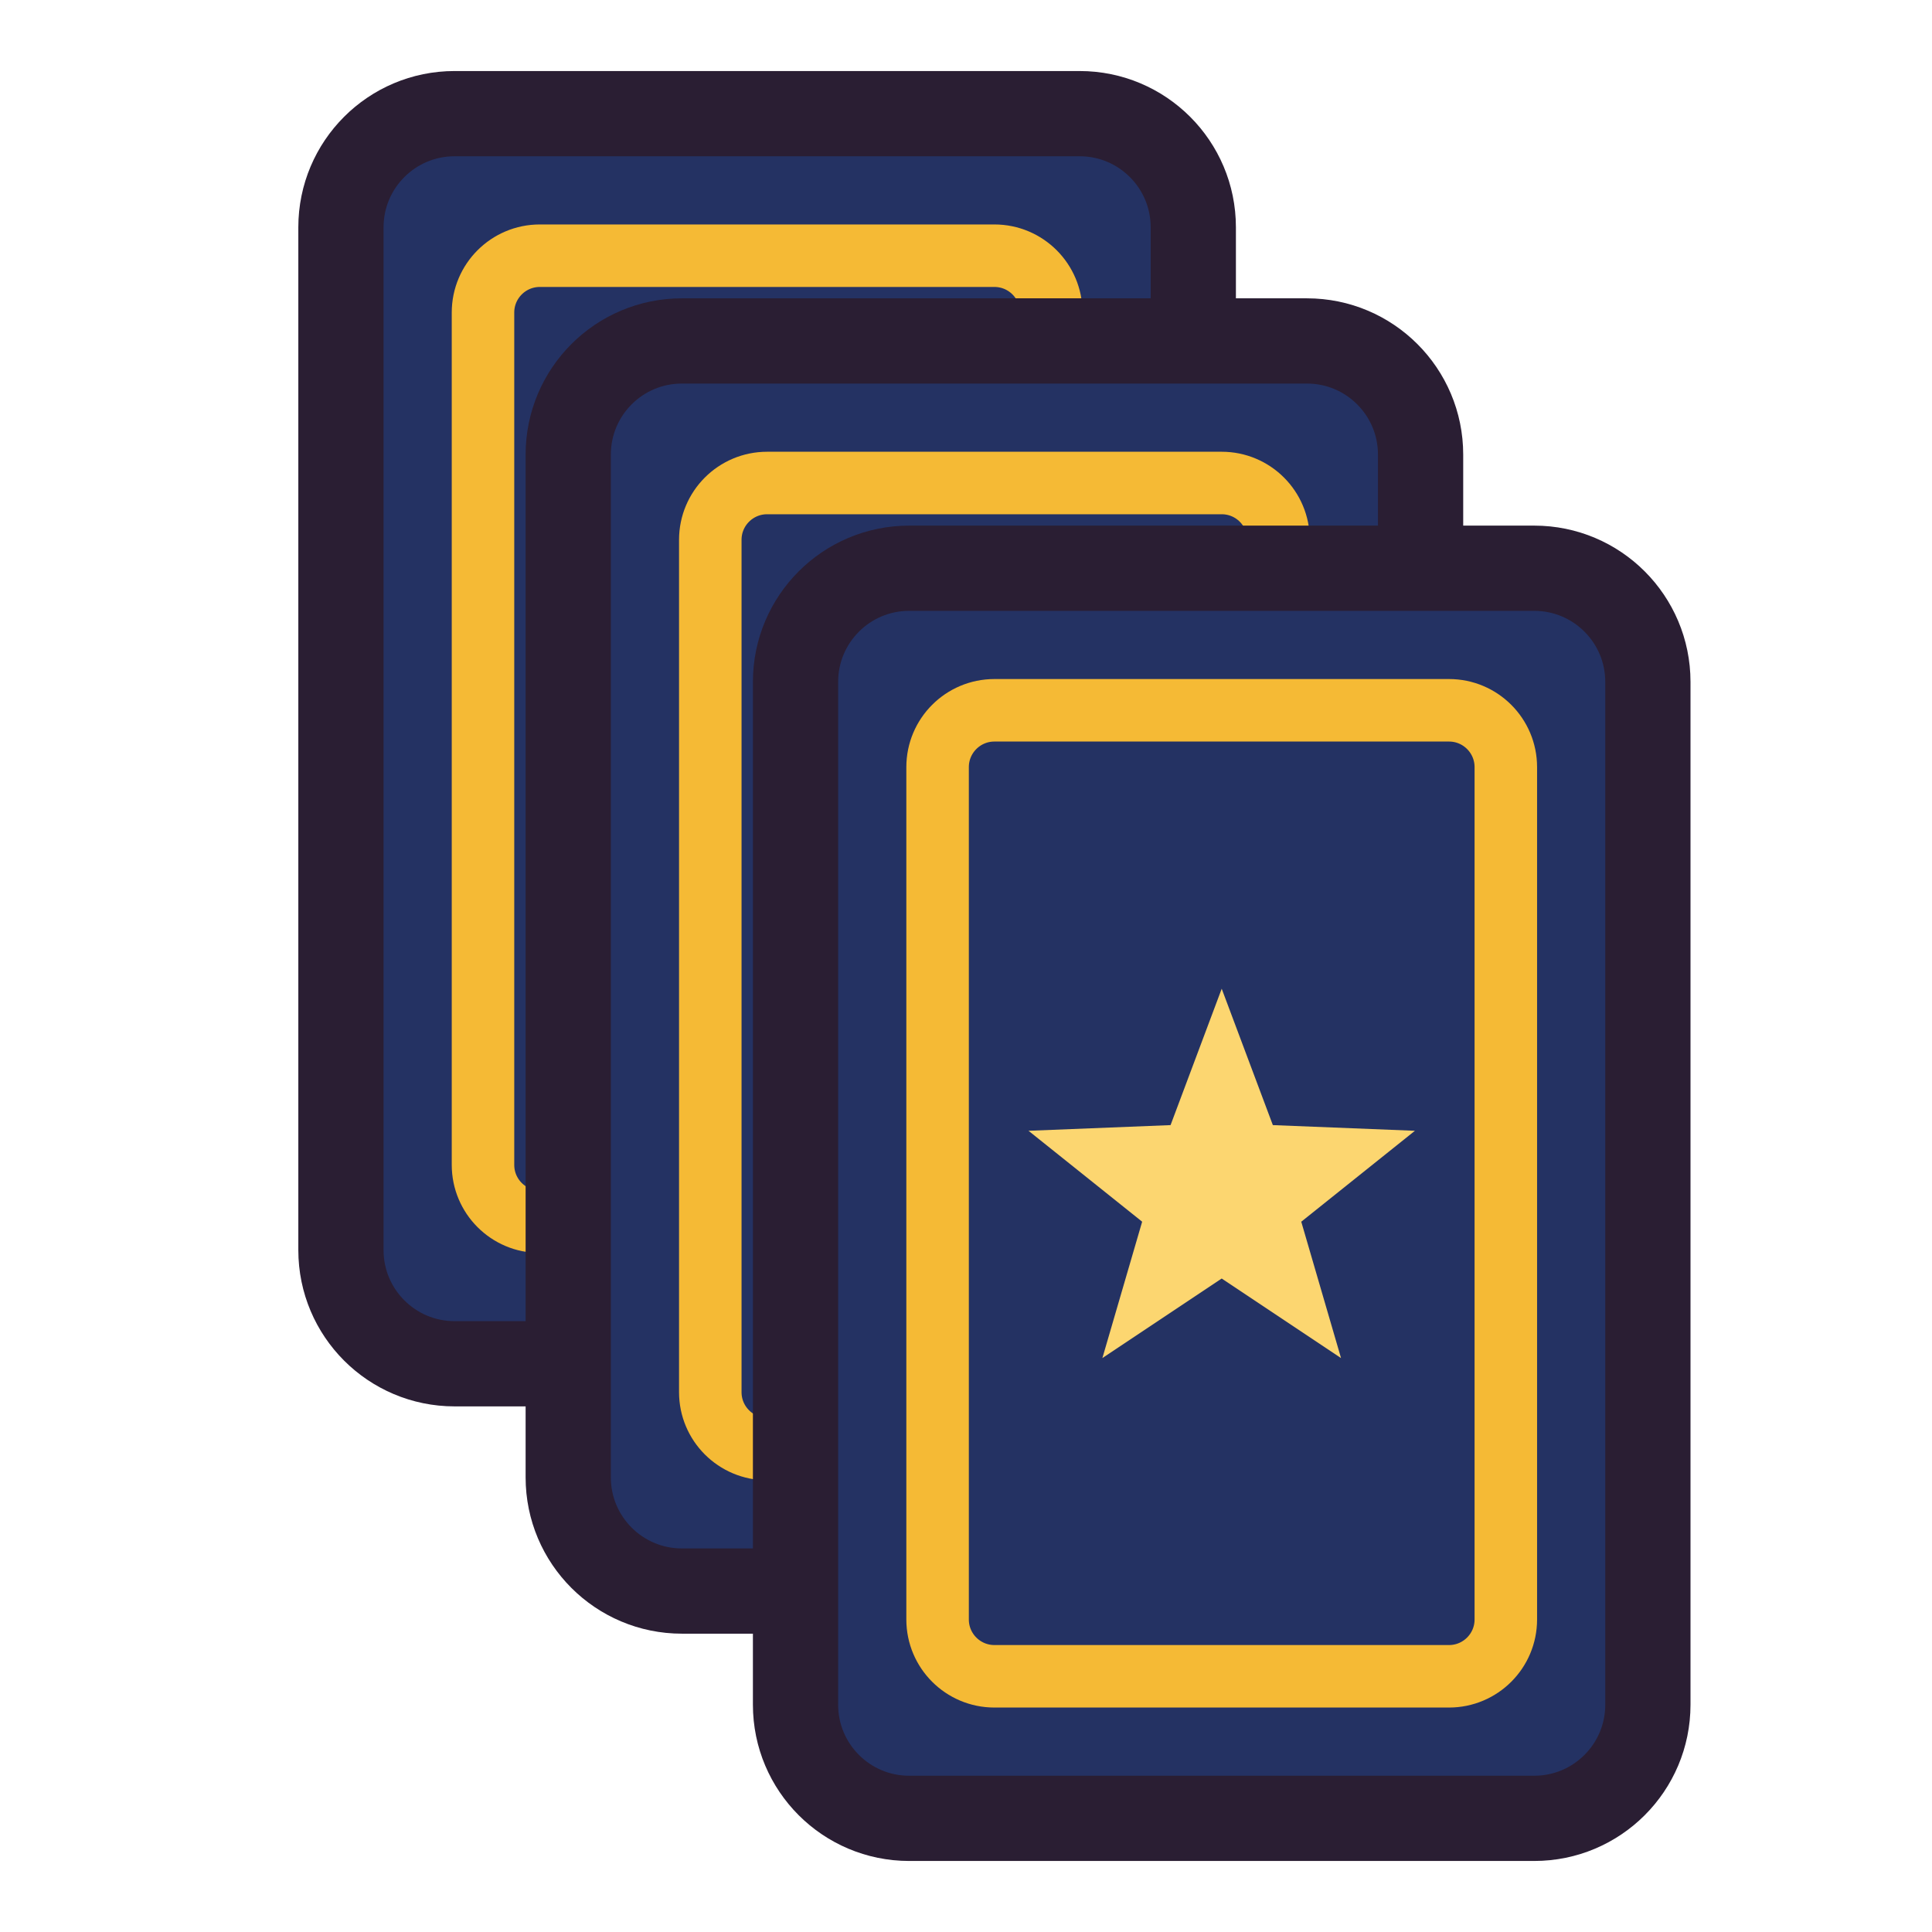
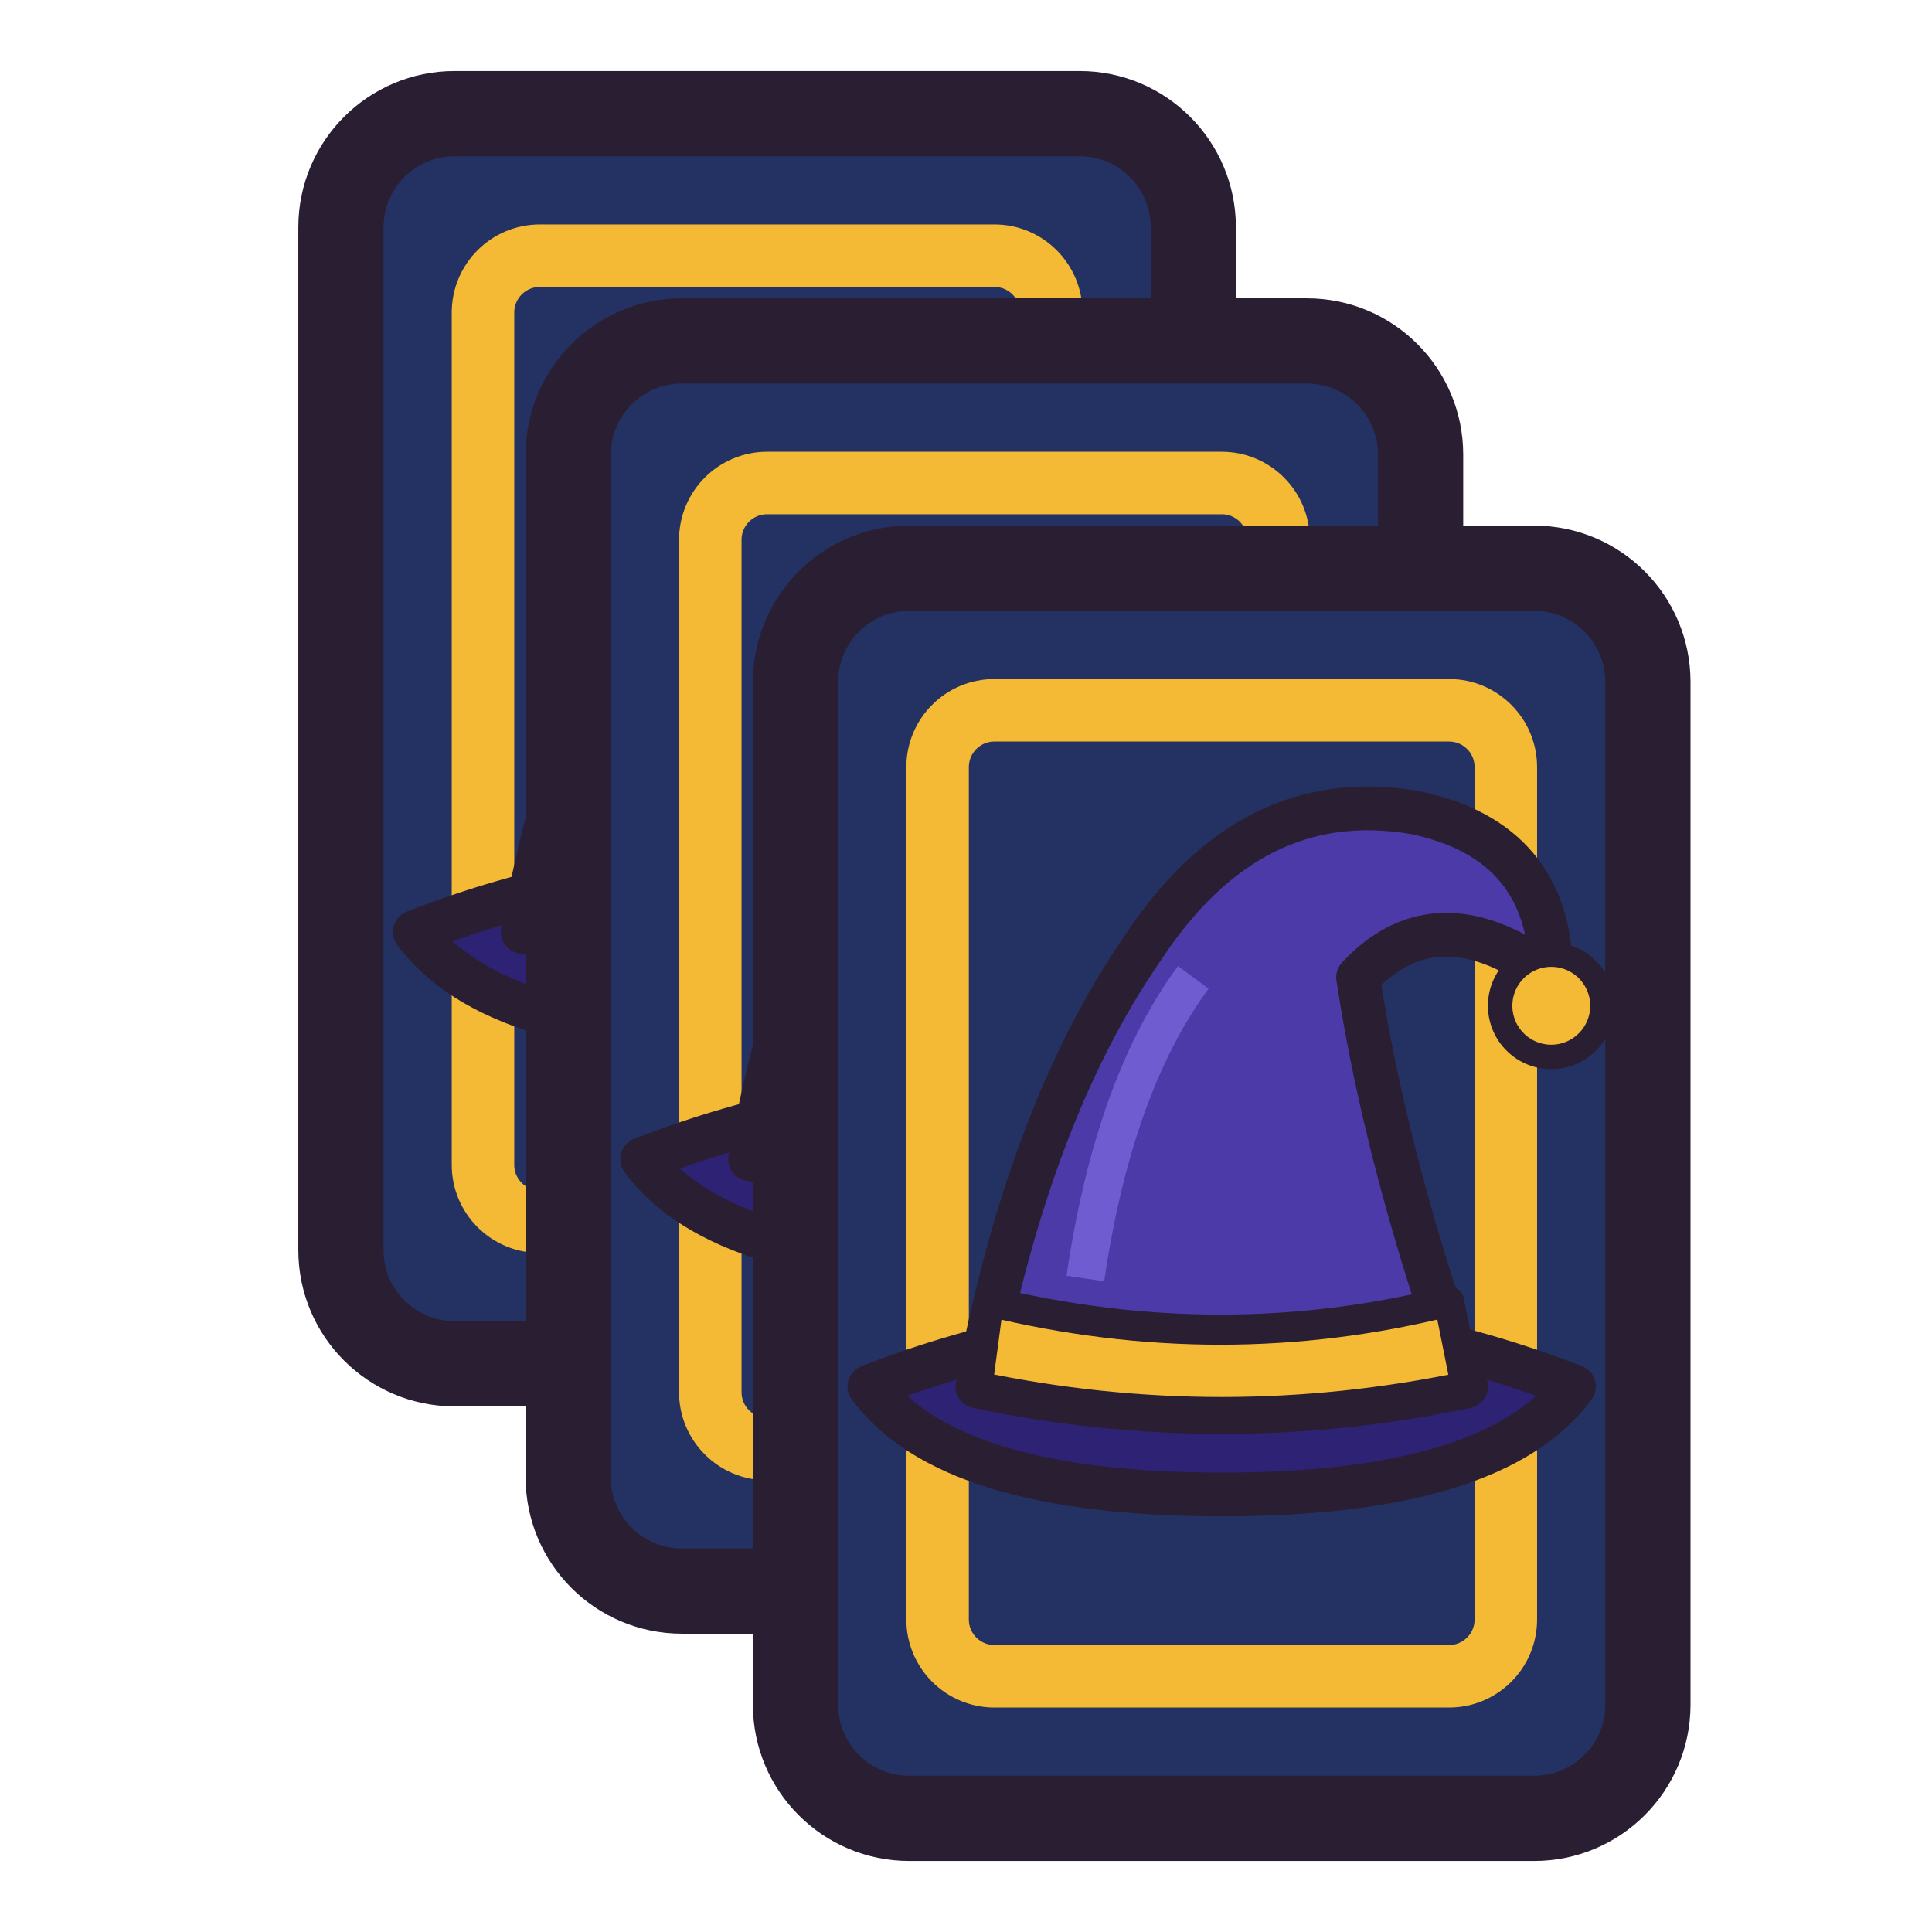
<svg xmlns="http://www.w3.org/2000/svg" viewBox="3 3 34 34" stroke-linejoin="round">
  <g transform="rotate(0 20 36)">
    <rect x="9" y="5" width="15" height="22" rx="2" fill="#243263" stroke="#2A1E33" stroke-width="1.5" />
    <rect x="11.5" y="7.5" width="10" height="17" rx="1" fill="none" stroke="#F5BA35" stroke-width="1.1" />
-     <path d="M16.5 12.4 L17.4 14.8 L19.9 14.9 L17.9 16.5 L18.6 18.9 L16.5 17.5 L14.4 18.9 L15.1 16.5 L13.1 14.9 L15.6 14.8 Z" fill="#FCD670" stroke="none" />
+     <g stroke="#2A1E33">
+       <path d="M10.3 19.4 Q16.5 17.0 22.7 19.4 Q21.3 21.3 16.5 21.3 Q11.7 21.3 10.3 19.4 Z" fill="#2E2275" stroke-width="0.77" />
+       <path d="M12.2 19.4 Q13.1 14.6 15.1 11.7 Q17.0 8.8 19.9 9.3 Q22.3 9.8 22.3 12.2 Q20.3 10.7 18.9 12.2 Q19.4 15.5 20.8 19.4 Q16.5 20.3 12.2 19.4 Z" fill="#4B3AA8" stroke-width="0.77" />
+       <path d="M14.1 17.5 Q14.6 14.1 16.0 12.2" fill="none" stroke="#6E5CD0" stroke-width="0.67" />
+       <path d="M12.4 17.9 Q16.5 18.9 20.5 17.9 L20.8 19.4 Q16.5 20.3 12.2 19.4 Z" fill="#F5BA35" stroke-width="0.53" />
+       <circle cx="22.3" cy="12.7" r="0.9" fill="#F5BA35" stroke-width="0.43" />
+     </g>
  </g>
  <g transform="rotate(0 20 36)">
    <rect x="13" y="9" width="15" height="22" rx="2" fill="#243263" stroke="#2A1E33" stroke-width="1.5" />
    <rect x="15.5" y="11.5" width="10" height="17" rx="1" fill="none" stroke="#F5BA35" stroke-width="1.1" />
-     <path d="M20.5 16.4 L21.4 18.8 L23.9 18.9 L21.9 20.5 L22.6 22.9 L20.5 21.5 L18.4 22.9 L19.1 20.5 L17.1 18.9 L19.6 18.8 Z" fill="#FCD670" stroke="none" />
+     <g stroke="#2A1E33">
+       <path d="M14.3 23.4 Q20.5 21.0 26.7 23.4 Q25.3 25.3 20.5 25.3 Q15.7 25.3 14.3 23.4 Z" fill="#2E2275" stroke-width="0.77" />
+       <path d="M16.2 23.4 Q17.1 18.6 19.1 15.7 Q21.0 12.8 23.9 13.3 Q26.3 13.8 26.3 16.2 Q24.3 14.7 22.9 16.2 Q23.4 19.5 24.8 23.4 Q20.5 24.3 16.2 23.4 Z" fill="#4B3AA8" stroke-width="0.77" />
+       <path d="M18.1 21.5 Q18.6 18.1 20.0 16.2" fill="none" stroke="#6E5CD0" stroke-width="0.67" />
+       <path d="M16.4 21.9 Q20.5 22.9 24.5 21.9 L24.8 23.4 Q20.5 24.3 16.2 23.4 Z" fill="#F5BA35" stroke-width="0.53" />
+       <circle cx="26.3" cy="16.7" r="0.9" fill="#F5BA35" stroke-width="0.43" />
+     </g>
  </g>
  <g transform="rotate(0 20 36)">
    <rect x="17" y="13" width="15" height="22" rx="2" fill="#243263" stroke="#2A1E33" stroke-width="1.5" />
    <rect x="19.5" y="15.5" width="10" height="17" rx="1" fill="none" stroke="#F5BA35" stroke-width="1.1" />
-     <path d="M24.5 20.4 L25.4 22.8 L27.9 22.9 L25.9 24.5 L26.6 26.9 L24.5 25.5 L22.4 26.9 L23.1 24.5 L21.1 22.9 L23.6 22.8 Z" fill="#FCD670" stroke="none" />
+     <g stroke="#2A1E33">
+       <path d="M18.3 27.4 Q24.5 25.0 30.7 27.4 Q29.3 29.3 24.5 29.3 Q19.7 29.3 18.3 27.4 Z" fill="#2E2275" stroke-width="0.77" />
+       <path d="M20.2 27.4 Q21.1 22.6 23.1 19.7 Q25.0 16.8 27.9 17.3 Q30.3 17.8 30.3 20.2 Q28.3 18.7 26.9 20.2 Q27.4 23.5 28.8 27.4 Q24.5 28.3 20.2 27.4 Z" fill="#4B3AA8" stroke-width="0.77" />
+       <path d="M22.1 25.5 Q22.6 22.1 24.0 20.2" fill="none" stroke="#6E5CD0" stroke-width="0.67" />
+       <path d="M20.4 25.9 Q24.5 26.9 28.5 25.9 L28.8 27.4 Q24.5 28.3 20.2 27.4 Z" fill="#F5BA35" stroke-width="0.53" />
+       <circle cx="30.3" cy="20.7" r="0.9" fill="#F5BA35" stroke-width="0.43" />
+     </g>
  </g>
</svg>
